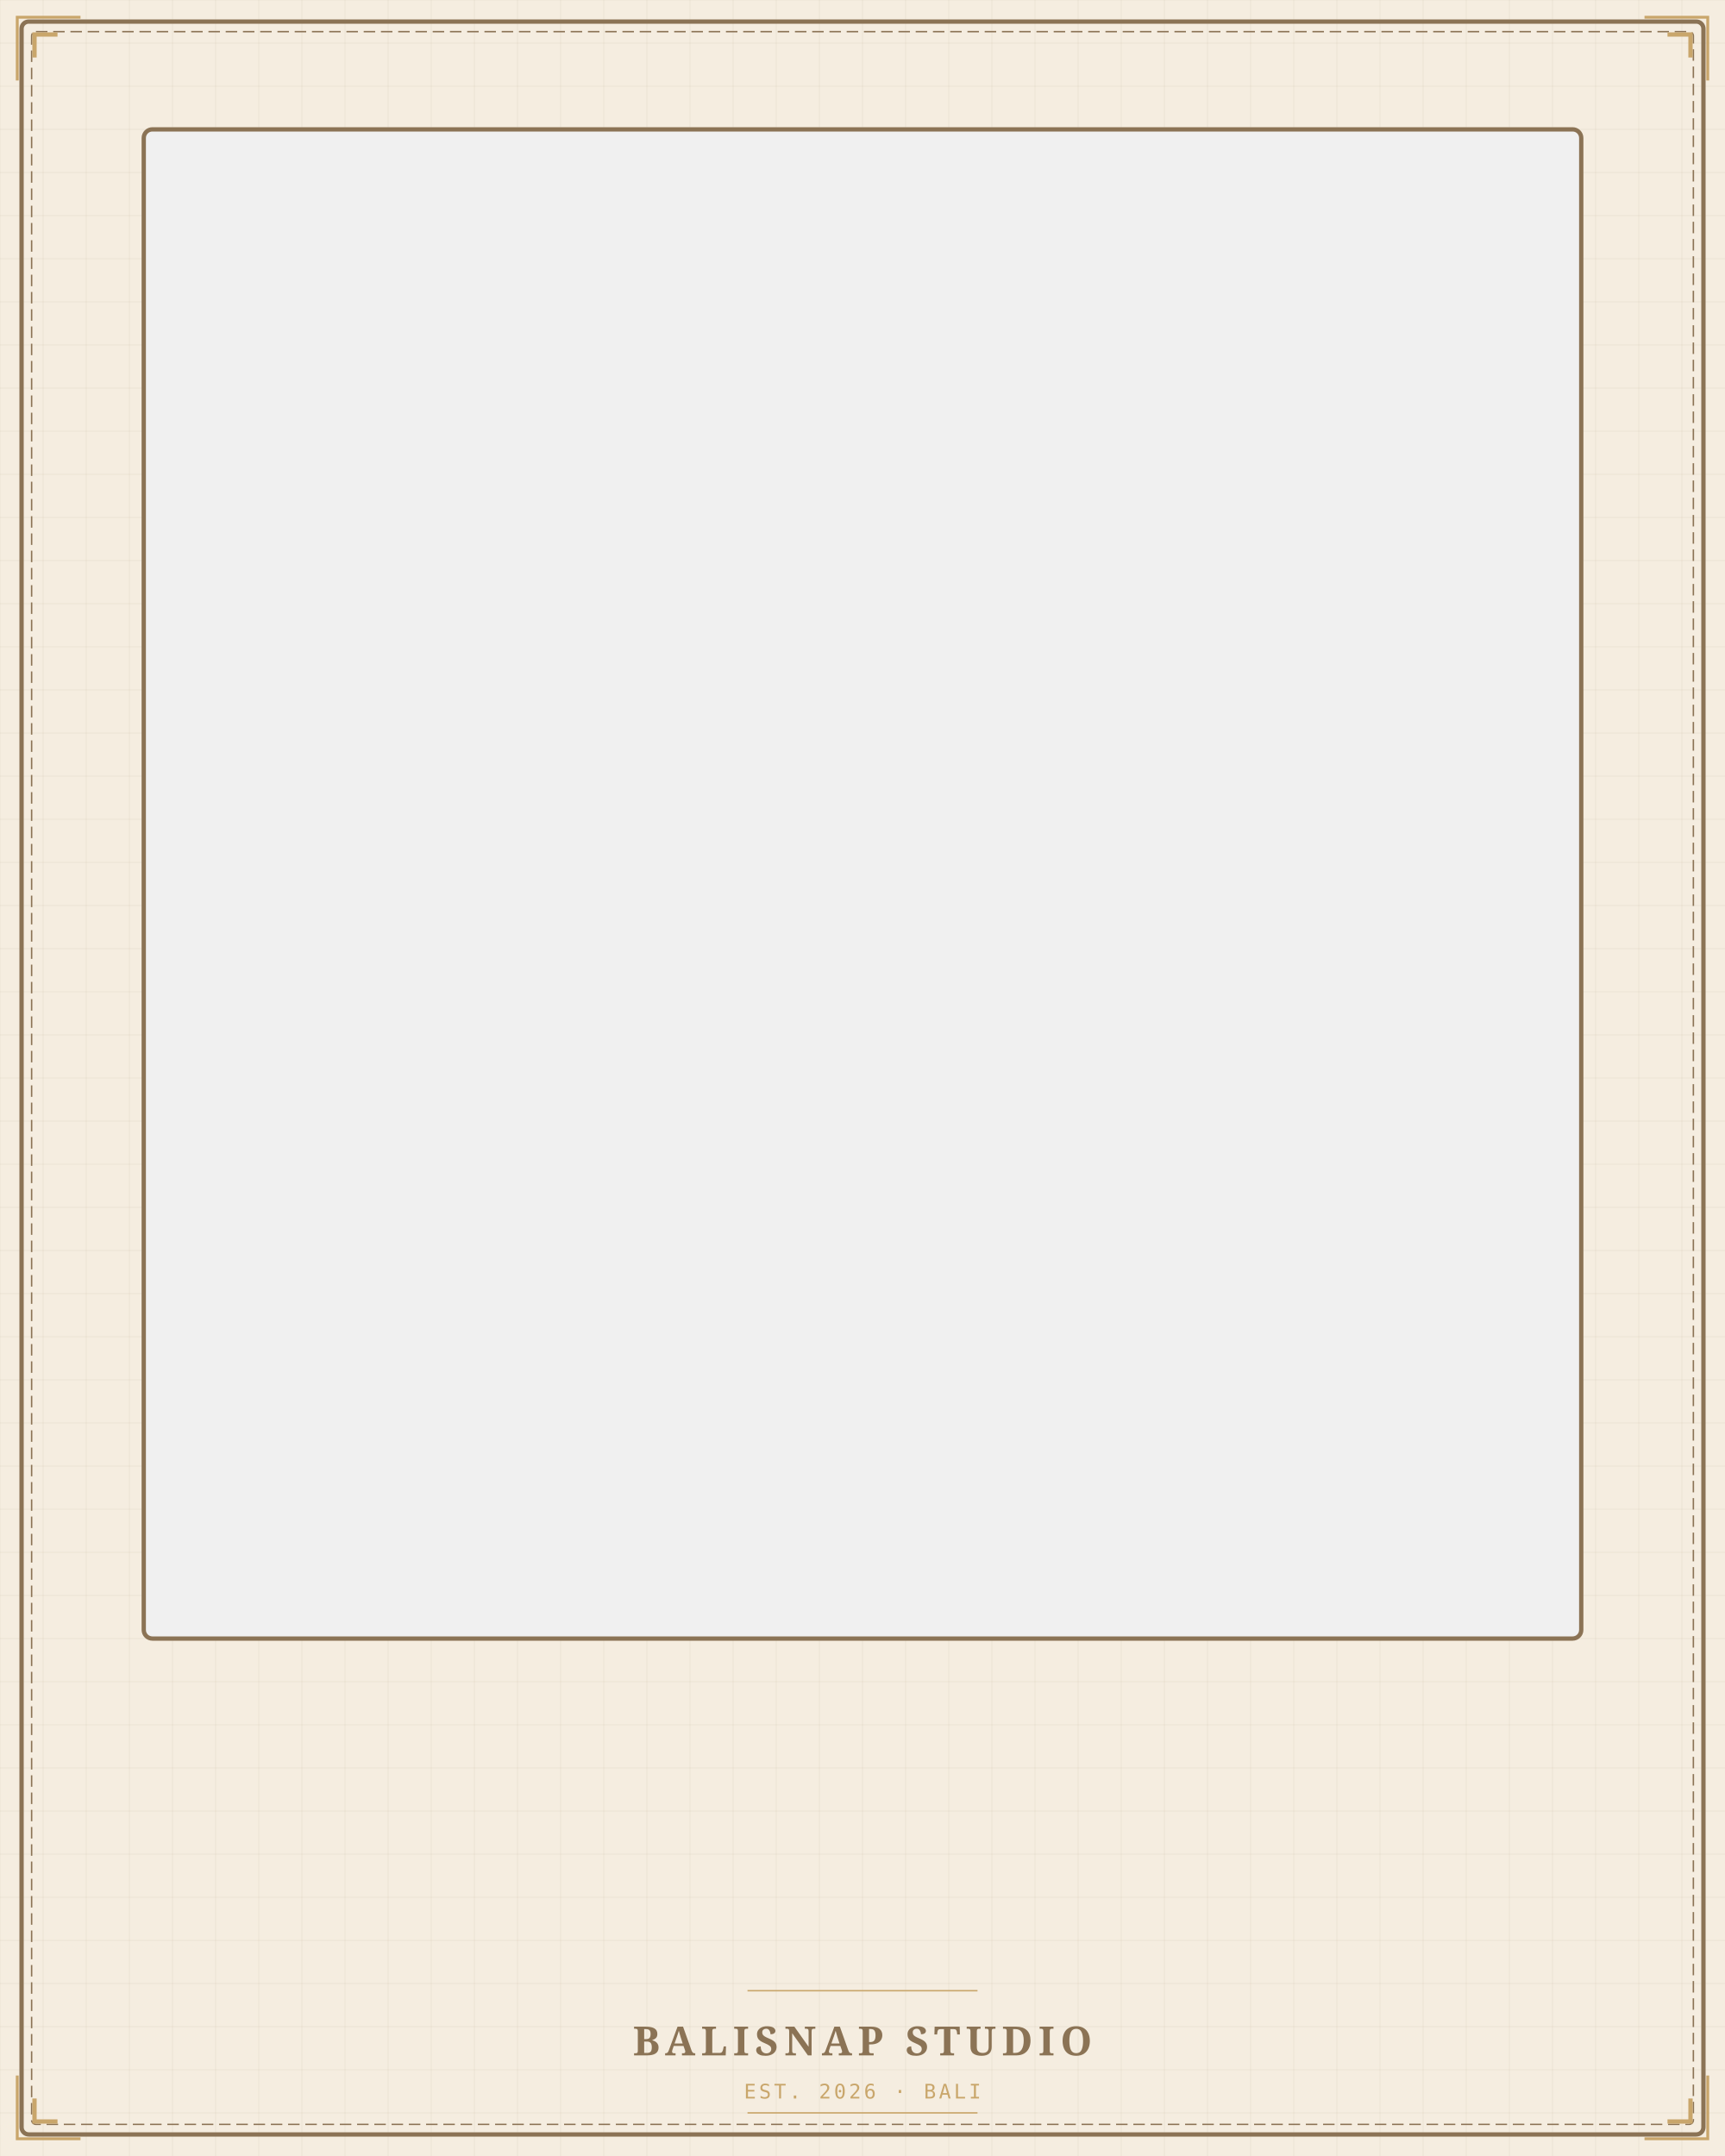
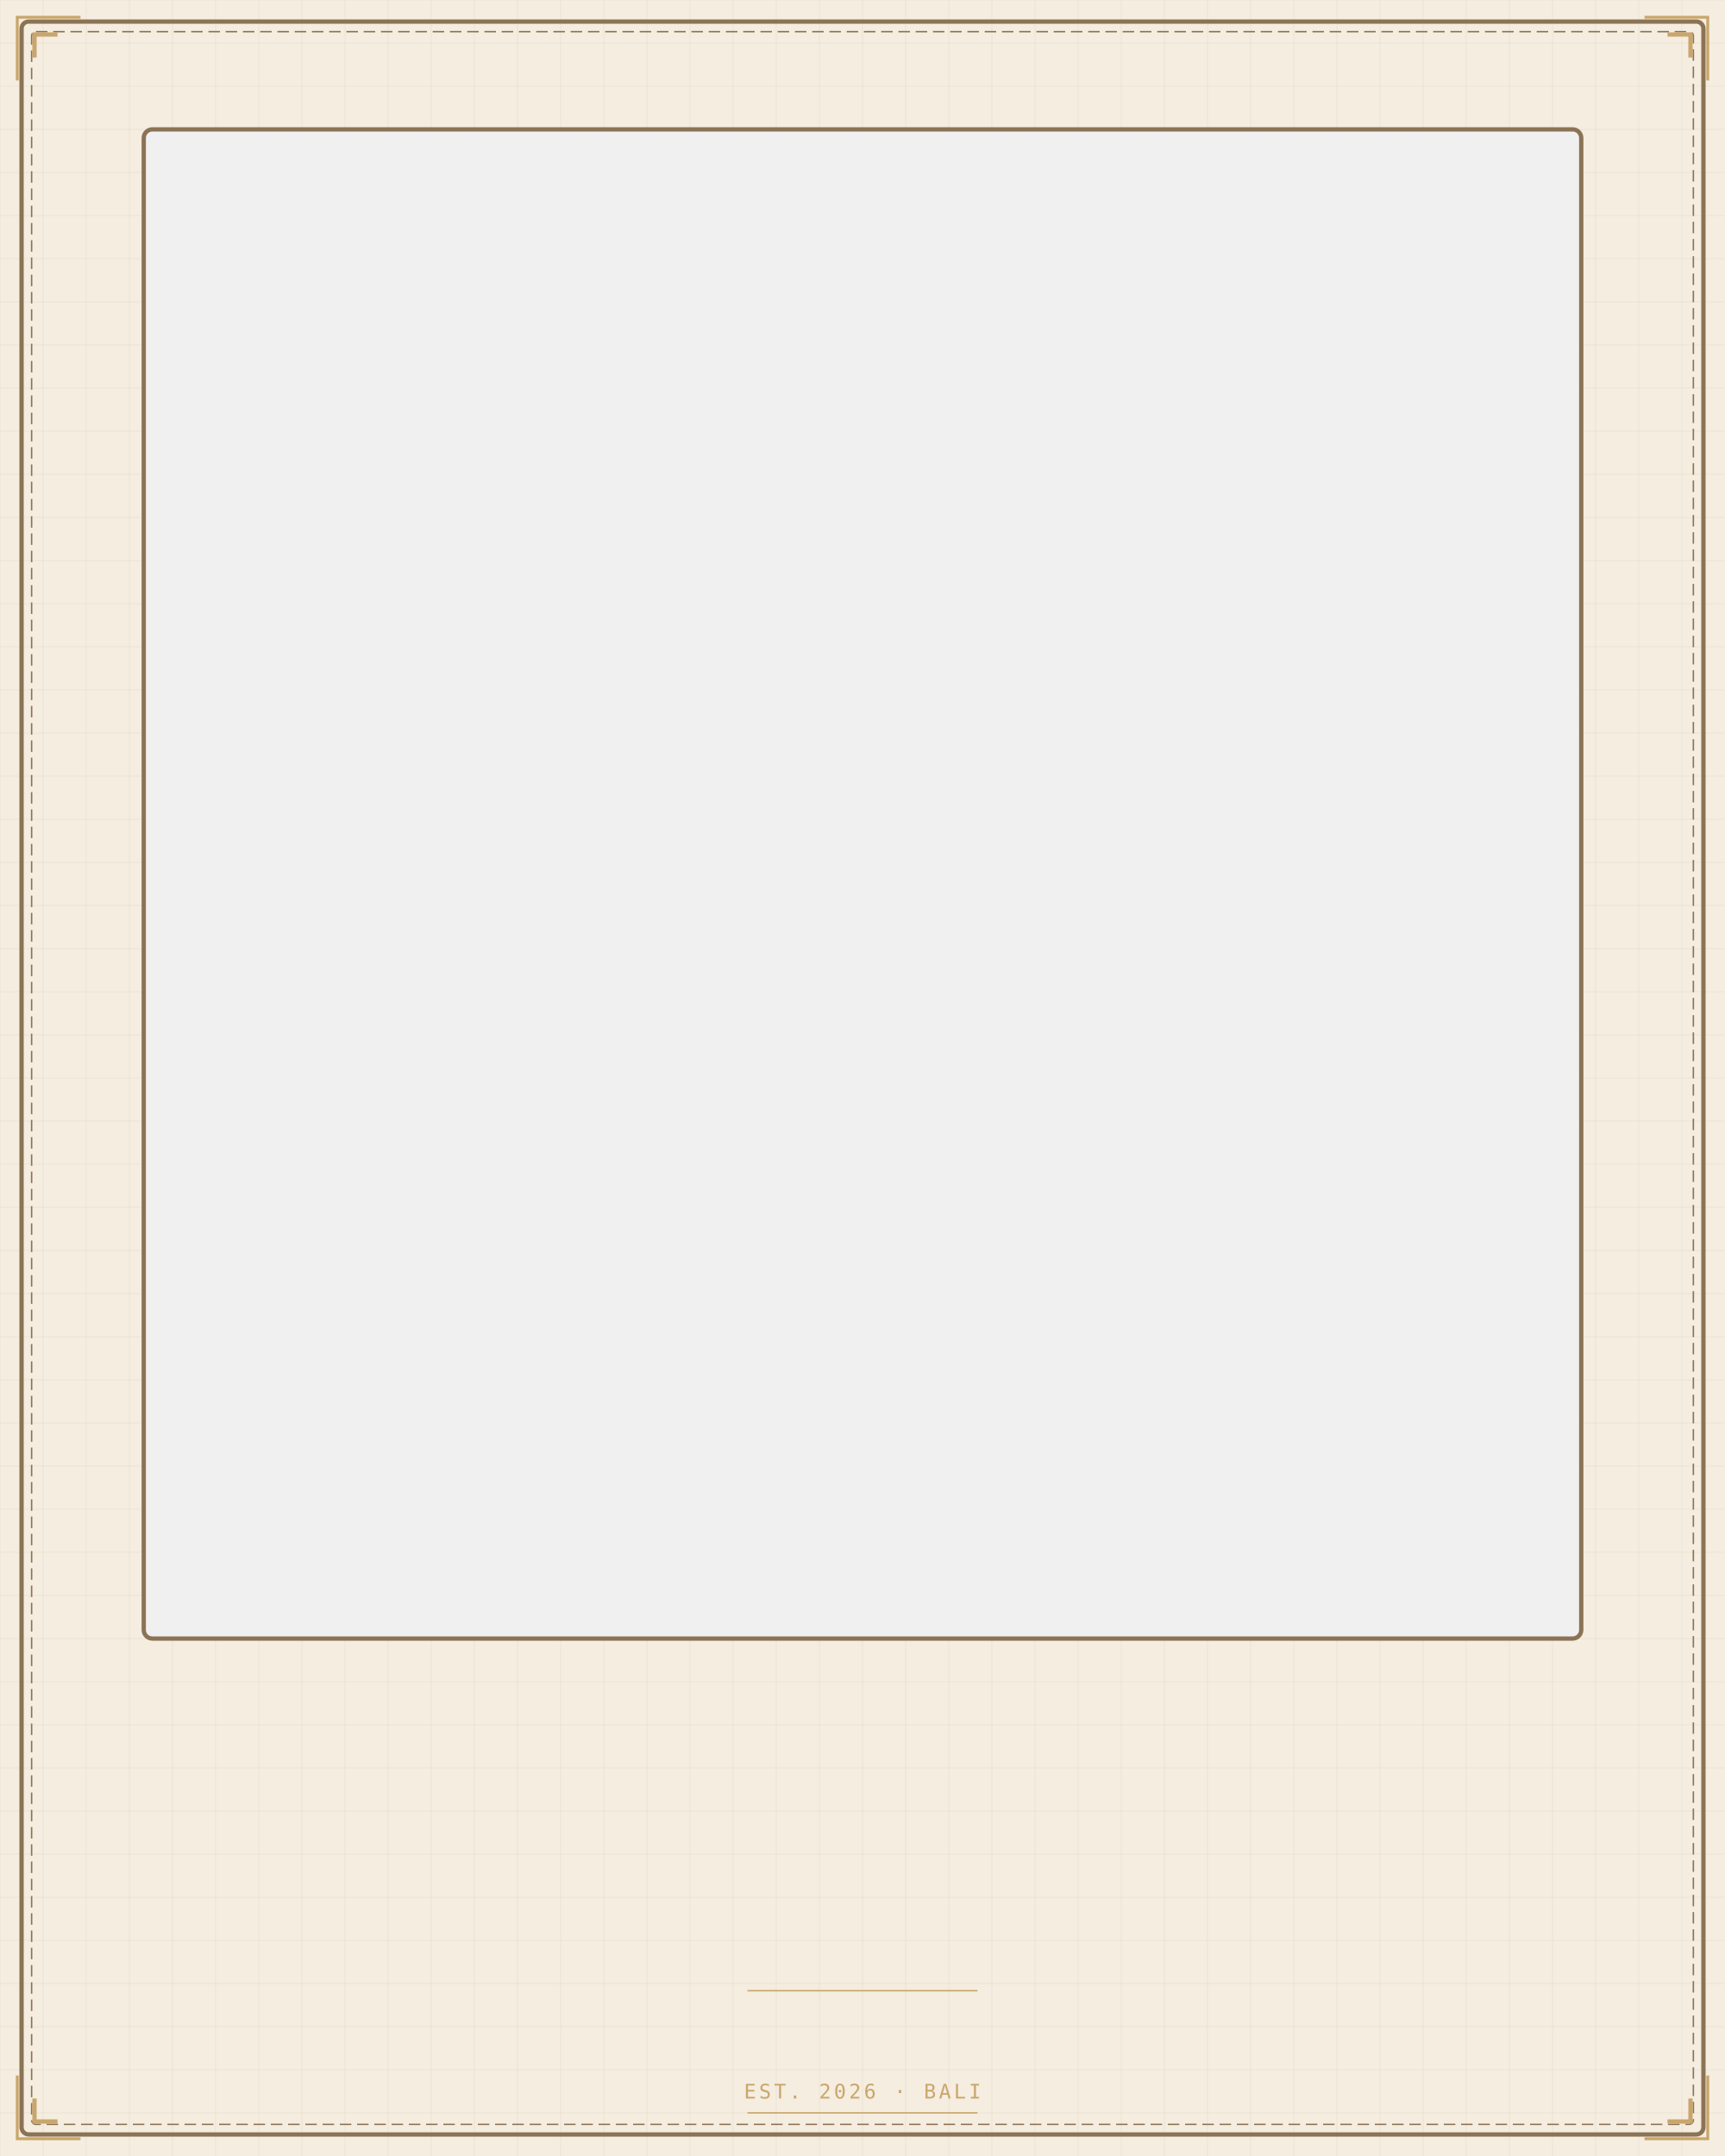
<svg xmlns="http://www.w3.org/2000/svg" width="1200" height="1500" viewBox="0 0 1200 1500">
  <defs>
    <mask id="mask-retro-vintage-1">
      <rect width="100%" height="100%" fill="white" />
      <rect x="100" y="90" width="1000" height="1050" fill="black" rx="6" />
    </mask>
  </defs>
  <g mask="url(#mask-retro-vintage-1)">
    <rect width="100%" height="100%" fill="#F5EDE0" />
    <line x1="0" y1="0" x2="0" y2="1500" stroke="#8B7355" stroke-width="0.3" opacity="0.15" />
    <line x1="30" y1="0" x2="30" y2="1500" stroke="#8B7355" stroke-width="0.3" opacity="0.15" />
    <line x1="60" y1="0" x2="60" y2="1500" stroke="#8B7355" stroke-width="0.3" opacity="0.15" />
    <line x1="90" y1="0" x2="90" y2="1500" stroke="#8B7355" stroke-width="0.3" opacity="0.15" />
    <line x1="120" y1="0" x2="120" y2="1500" stroke="#8B7355" stroke-width="0.3" opacity="0.15" />
    <line x1="150" y1="0" x2="150" y2="1500" stroke="#8B7355" stroke-width="0.3" opacity="0.15" />
    <line x1="180" y1="0" x2="180" y2="1500" stroke="#8B7355" stroke-width="0.3" opacity="0.15" />
    <line x1="210" y1="0" x2="210" y2="1500" stroke="#8B7355" stroke-width="0.3" opacity="0.15" />
    <line x1="240" y1="0" x2="240" y2="1500" stroke="#8B7355" stroke-width="0.3" opacity="0.15" />
    <line x1="270" y1="0" x2="270" y2="1500" stroke="#8B7355" stroke-width="0.3" opacity="0.15" />
    <line x1="300" y1="0" x2="300" y2="1500" stroke="#8B7355" stroke-width="0.3" opacity="0.15" />
    <line x1="330" y1="0" x2="330" y2="1500" stroke="#8B7355" stroke-width="0.3" opacity="0.15" />
    <line x1="360" y1="0" x2="360" y2="1500" stroke="#8B7355" stroke-width="0.3" opacity="0.15" />
    <line x1="390" y1="0" x2="390" y2="1500" stroke="#8B7355" stroke-width="0.3" opacity="0.15" />
    <line x1="420" y1="0" x2="420" y2="1500" stroke="#8B7355" stroke-width="0.3" opacity="0.15" />
    <line x1="450" y1="0" x2="450" y2="1500" stroke="#8B7355" stroke-width="0.3" opacity="0.15" />
    <line x1="480" y1="0" x2="480" y2="1500" stroke="#8B7355" stroke-width="0.3" opacity="0.15" />
    <line x1="510" y1="0" x2="510" y2="1500" stroke="#8B7355" stroke-width="0.3" opacity="0.15" />
    <line x1="540" y1="0" x2="540" y2="1500" stroke="#8B7355" stroke-width="0.3" opacity="0.15" />
    <line x1="570" y1="0" x2="570" y2="1500" stroke="#8B7355" stroke-width="0.3" opacity="0.15" />
    <line x1="600" y1="0" x2="600" y2="1500" stroke="#8B7355" stroke-width="0.3" opacity="0.15" />
    <line x1="630" y1="0" x2="630" y2="1500" stroke="#8B7355" stroke-width="0.3" opacity="0.15" />
    <line x1="660" y1="0" x2="660" y2="1500" stroke="#8B7355" stroke-width="0.3" opacity="0.15" />
    <line x1="690" y1="0" x2="690" y2="1500" stroke="#8B7355" stroke-width="0.3" opacity="0.15" />
    <line x1="720" y1="0" x2="720" y2="1500" stroke="#8B7355" stroke-width="0.3" opacity="0.15" />
    <line x1="750" y1="0" x2="750" y2="1500" stroke="#8B7355" stroke-width="0.3" opacity="0.15" />
    <line x1="780" y1="0" x2="780" y2="1500" stroke="#8B7355" stroke-width="0.3" opacity="0.15" />
    <line x1="810" y1="0" x2="810" y2="1500" stroke="#8B7355" stroke-width="0.3" opacity="0.15" />
    <line x1="840" y1="0" x2="840" y2="1500" stroke="#8B7355" stroke-width="0.3" opacity="0.15" />
    <line x1="870" y1="0" x2="870" y2="1500" stroke="#8B7355" stroke-width="0.3" opacity="0.15" />
    <line x1="900" y1="0" x2="900" y2="1500" stroke="#8B7355" stroke-width="0.3" opacity="0.15" />
    <line x1="930" y1="0" x2="930" y2="1500" stroke="#8B7355" stroke-width="0.3" opacity="0.15" />
    <line x1="960" y1="0" x2="960" y2="1500" stroke="#8B7355" stroke-width="0.3" opacity="0.15" />
    <line x1="990" y1="0" x2="990" y2="1500" stroke="#8B7355" stroke-width="0.3" opacity="0.15" />
    <line x1="1020" y1="0" x2="1020" y2="1500" stroke="#8B7355" stroke-width="0.3" opacity="0.15" />
    <line x1="1050" y1="0" x2="1050" y2="1500" stroke="#8B7355" stroke-width="0.3" opacity="0.15" />
    <line x1="1080" y1="0" x2="1080" y2="1500" stroke="#8B7355" stroke-width="0.3" opacity="0.15" />
    <line x1="1110" y1="0" x2="1110" y2="1500" stroke="#8B7355" stroke-width="0.3" opacity="0.15" />
    <line x1="1140" y1="0" x2="1140" y2="1500" stroke="#8B7355" stroke-width="0.3" opacity="0.15" />
    <line x1="1170" y1="0" x2="1170" y2="1500" stroke="#8B7355" stroke-width="0.3" opacity="0.15" />
    <line x1="0" y1="0" x2="1200" y2="0" stroke="#8B7355" stroke-width="0.3" opacity="0.15" />
    <line x1="0" y1="30" x2="1200" y2="30" stroke="#8B7355" stroke-width="0.3" opacity="0.15" />
    <line x1="0" y1="60" x2="1200" y2="60" stroke="#8B7355" stroke-width="0.3" opacity="0.15" />
    <line x1="0" y1="90" x2="1200" y2="90" stroke="#8B7355" stroke-width="0.3" opacity="0.15" />
    <line x1="0" y1="120" x2="1200" y2="120" stroke="#8B7355" stroke-width="0.3" opacity="0.15" />
    <line x1="0" y1="150" x2="1200" y2="150" stroke="#8B7355" stroke-width="0.3" opacity="0.15" />
    <line x1="0" y1="180" x2="1200" y2="180" stroke="#8B7355" stroke-width="0.3" opacity="0.15" />
    <line x1="0" y1="210" x2="1200" y2="210" stroke="#8B7355" stroke-width="0.3" opacity="0.15" />
    <line x1="0" y1="240" x2="1200" y2="240" stroke="#8B7355" stroke-width="0.3" opacity="0.15" />
    <line x1="0" y1="270" x2="1200" y2="270" stroke="#8B7355" stroke-width="0.3" opacity="0.15" />
    <line x1="0" y1="300" x2="1200" y2="300" stroke="#8B7355" stroke-width="0.3" opacity="0.15" />
    <line x1="0" y1="330" x2="1200" y2="330" stroke="#8B7355" stroke-width="0.3" opacity="0.15" />
    <line x1="0" y1="360" x2="1200" y2="360" stroke="#8B7355" stroke-width="0.3" opacity="0.15" />
    <line x1="0" y1="390" x2="1200" y2="390" stroke="#8B7355" stroke-width="0.3" opacity="0.15" />
    <line x1="0" y1="420" x2="1200" y2="420" stroke="#8B7355" stroke-width="0.3" opacity="0.15" />
    <line x1="0" y1="450" x2="1200" y2="450" stroke="#8B7355" stroke-width="0.3" opacity="0.15" />
    <line x1="0" y1="480" x2="1200" y2="480" stroke="#8B7355" stroke-width="0.3" opacity="0.15" />
    <line x1="0" y1="510" x2="1200" y2="510" stroke="#8B7355" stroke-width="0.3" opacity="0.15" />
    <line x1="0" y1="540" x2="1200" y2="540" stroke="#8B7355" stroke-width="0.3" opacity="0.15" />
    <line x1="0" y1="570" x2="1200" y2="570" stroke="#8B7355" stroke-width="0.3" opacity="0.15" />
    <line x1="0" y1="600" x2="1200" y2="600" stroke="#8B7355" stroke-width="0.3" opacity="0.15" />
    <line x1="0" y1="630" x2="1200" y2="630" stroke="#8B7355" stroke-width="0.3" opacity="0.15" />
    <line x1="0" y1="660" x2="1200" y2="660" stroke="#8B7355" stroke-width="0.3" opacity="0.15" />
    <line x1="0" y1="690" x2="1200" y2="690" stroke="#8B7355" stroke-width="0.3" opacity="0.15" />
    <line x1="0" y1="720" x2="1200" y2="720" stroke="#8B7355" stroke-width="0.3" opacity="0.15" />
    <line x1="0" y1="750" x2="1200" y2="750" stroke="#8B7355" stroke-width="0.3" opacity="0.15" />
    <line x1="0" y1="780" x2="1200" y2="780" stroke="#8B7355" stroke-width="0.3" opacity="0.15" />
    <line x1="0" y1="810" x2="1200" y2="810" stroke="#8B7355" stroke-width="0.3" opacity="0.15" />
    <line x1="0" y1="840" x2="1200" y2="840" stroke="#8B7355" stroke-width="0.3" opacity="0.15" />
    <line x1="0" y1="870" x2="1200" y2="870" stroke="#8B7355" stroke-width="0.3" opacity="0.15" />
    <line x1="0" y1="900" x2="1200" y2="900" stroke="#8B7355" stroke-width="0.3" opacity="0.15" />
    <line x1="0" y1="930" x2="1200" y2="930" stroke="#8B7355" stroke-width="0.3" opacity="0.15" />
    <line x1="0" y1="960" x2="1200" y2="960" stroke="#8B7355" stroke-width="0.3" opacity="0.15" />
    <line x1="0" y1="990" x2="1200" y2="990" stroke="#8B7355" stroke-width="0.3" opacity="0.15" />
    <line x1="0" y1="1020" x2="1200" y2="1020" stroke="#8B7355" stroke-width="0.3" opacity="0.15" />
    <line x1="0" y1="1050" x2="1200" y2="1050" stroke="#8B7355" stroke-width="0.3" opacity="0.15" />
    <line x1="0" y1="1080" x2="1200" y2="1080" stroke="#8B7355" stroke-width="0.3" opacity="0.15" />
    <line x1="0" y1="1110" x2="1200" y2="1110" stroke="#8B7355" stroke-width="0.3" opacity="0.15" />
    <line x1="0" y1="1140" x2="1200" y2="1140" stroke="#8B7355" stroke-width="0.3" opacity="0.15" />
    <line x1="0" y1="1170" x2="1200" y2="1170" stroke="#8B7355" stroke-width="0.3" opacity="0.15" />
    <line x1="0" y1="1200" x2="1200" y2="1200" stroke="#8B7355" stroke-width="0.3" opacity="0.15" />
    <line x1="0" y1="1230" x2="1200" y2="1230" stroke="#8B7355" stroke-width="0.3" opacity="0.15" />
    <line x1="0" y1="1260" x2="1200" y2="1260" stroke="#8B7355" stroke-width="0.3" opacity="0.15" />
    <line x1="0" y1="1290" x2="1200" y2="1290" stroke="#8B7355" stroke-width="0.3" opacity="0.15" />
    <line x1="0" y1="1320" x2="1200" y2="1320" stroke="#8B7355" stroke-width="0.3" opacity="0.15" />
    <line x1="0" y1="1350" x2="1200" y2="1350" stroke="#8B7355" stroke-width="0.3" opacity="0.15" />
    <line x1="0" y1="1380" x2="1200" y2="1380" stroke="#8B7355" stroke-width="0.3" opacity="0.15" />
    <line x1="0" y1="1410" x2="1200" y2="1410" stroke="#8B7355" stroke-width="0.3" opacity="0.15" />
    <line x1="0" y1="1440" x2="1200" y2="1440" stroke="#8B7355" stroke-width="0.3" opacity="0.15" />
    <line x1="0" y1="1470" x2="1200" y2="1470" stroke="#8B7355" stroke-width="0.3" opacity="0.15" />
    <rect x="15" y="15" width="1170" height="1470" fill="none" stroke="#8B7355" stroke-width="3" rx="5" />
    <rect x="22" y="22" width="1156" height="1456" fill="none" stroke="#8B7355" stroke-width="1" rx="3" stroke-dasharray="8,4" />
  </g>
  <path d="M24,40 L24,24 L40,24" stroke="#C9A66B" stroke-width="3" fill="none" />
  <path d="M12,56 L12,12 L56,12" stroke="#C9A66B" stroke-width="2" fill="none" />
  <path d="M1160,24 L1176,24 L1176,40" stroke="#C9A66B" stroke-width="3" fill="none" />
  <path d="M1144,12 L1188,12 L1188,56" stroke="#C9A66B" stroke-width="2" fill="none" />
  <path d="M24,1460 L24,1476 L40,1476" stroke="#C9A66B" stroke-width="3" fill="none" />
  <path d="M12,1444 L12,1488 L56,1488" stroke="#C9A66B" stroke-width="2" fill="none" />
  <path d="M1160,1476 L1176,1476 L1176,1460" stroke="#C9A66B" stroke-width="3" fill="none" />
  <path d="M1144,1488 L1188,1488 L1188,1444" stroke="#C9A66B" stroke-width="2" fill="none" />
  <rect x="100" y="90" width="1000" height="1050" fill="none" stroke="#8B7355" stroke-width="3" rx="6" />
  <line x1="520" y1="1385" x2="680" y2="1385" stroke="#C9A66B" stroke-width="1" />
-   <text x="600" y="1430" text-anchor="middle" font-family="'Playfair Display', serif" font-size="28" font-weight="bold" fill="#8B7355" letter-spacing="4">BALISNAP STUDIO</text>
  <text x="600" y="1460" text-anchor="middle" font-family="monospace" font-size="14" fill="#C9A66B" letter-spacing="2">EST. 2026 · BALI</text>
  <line x1="520" y1="1470" x2="680" y2="1470" stroke="#C9A66B" stroke-width="1" />
</svg>
